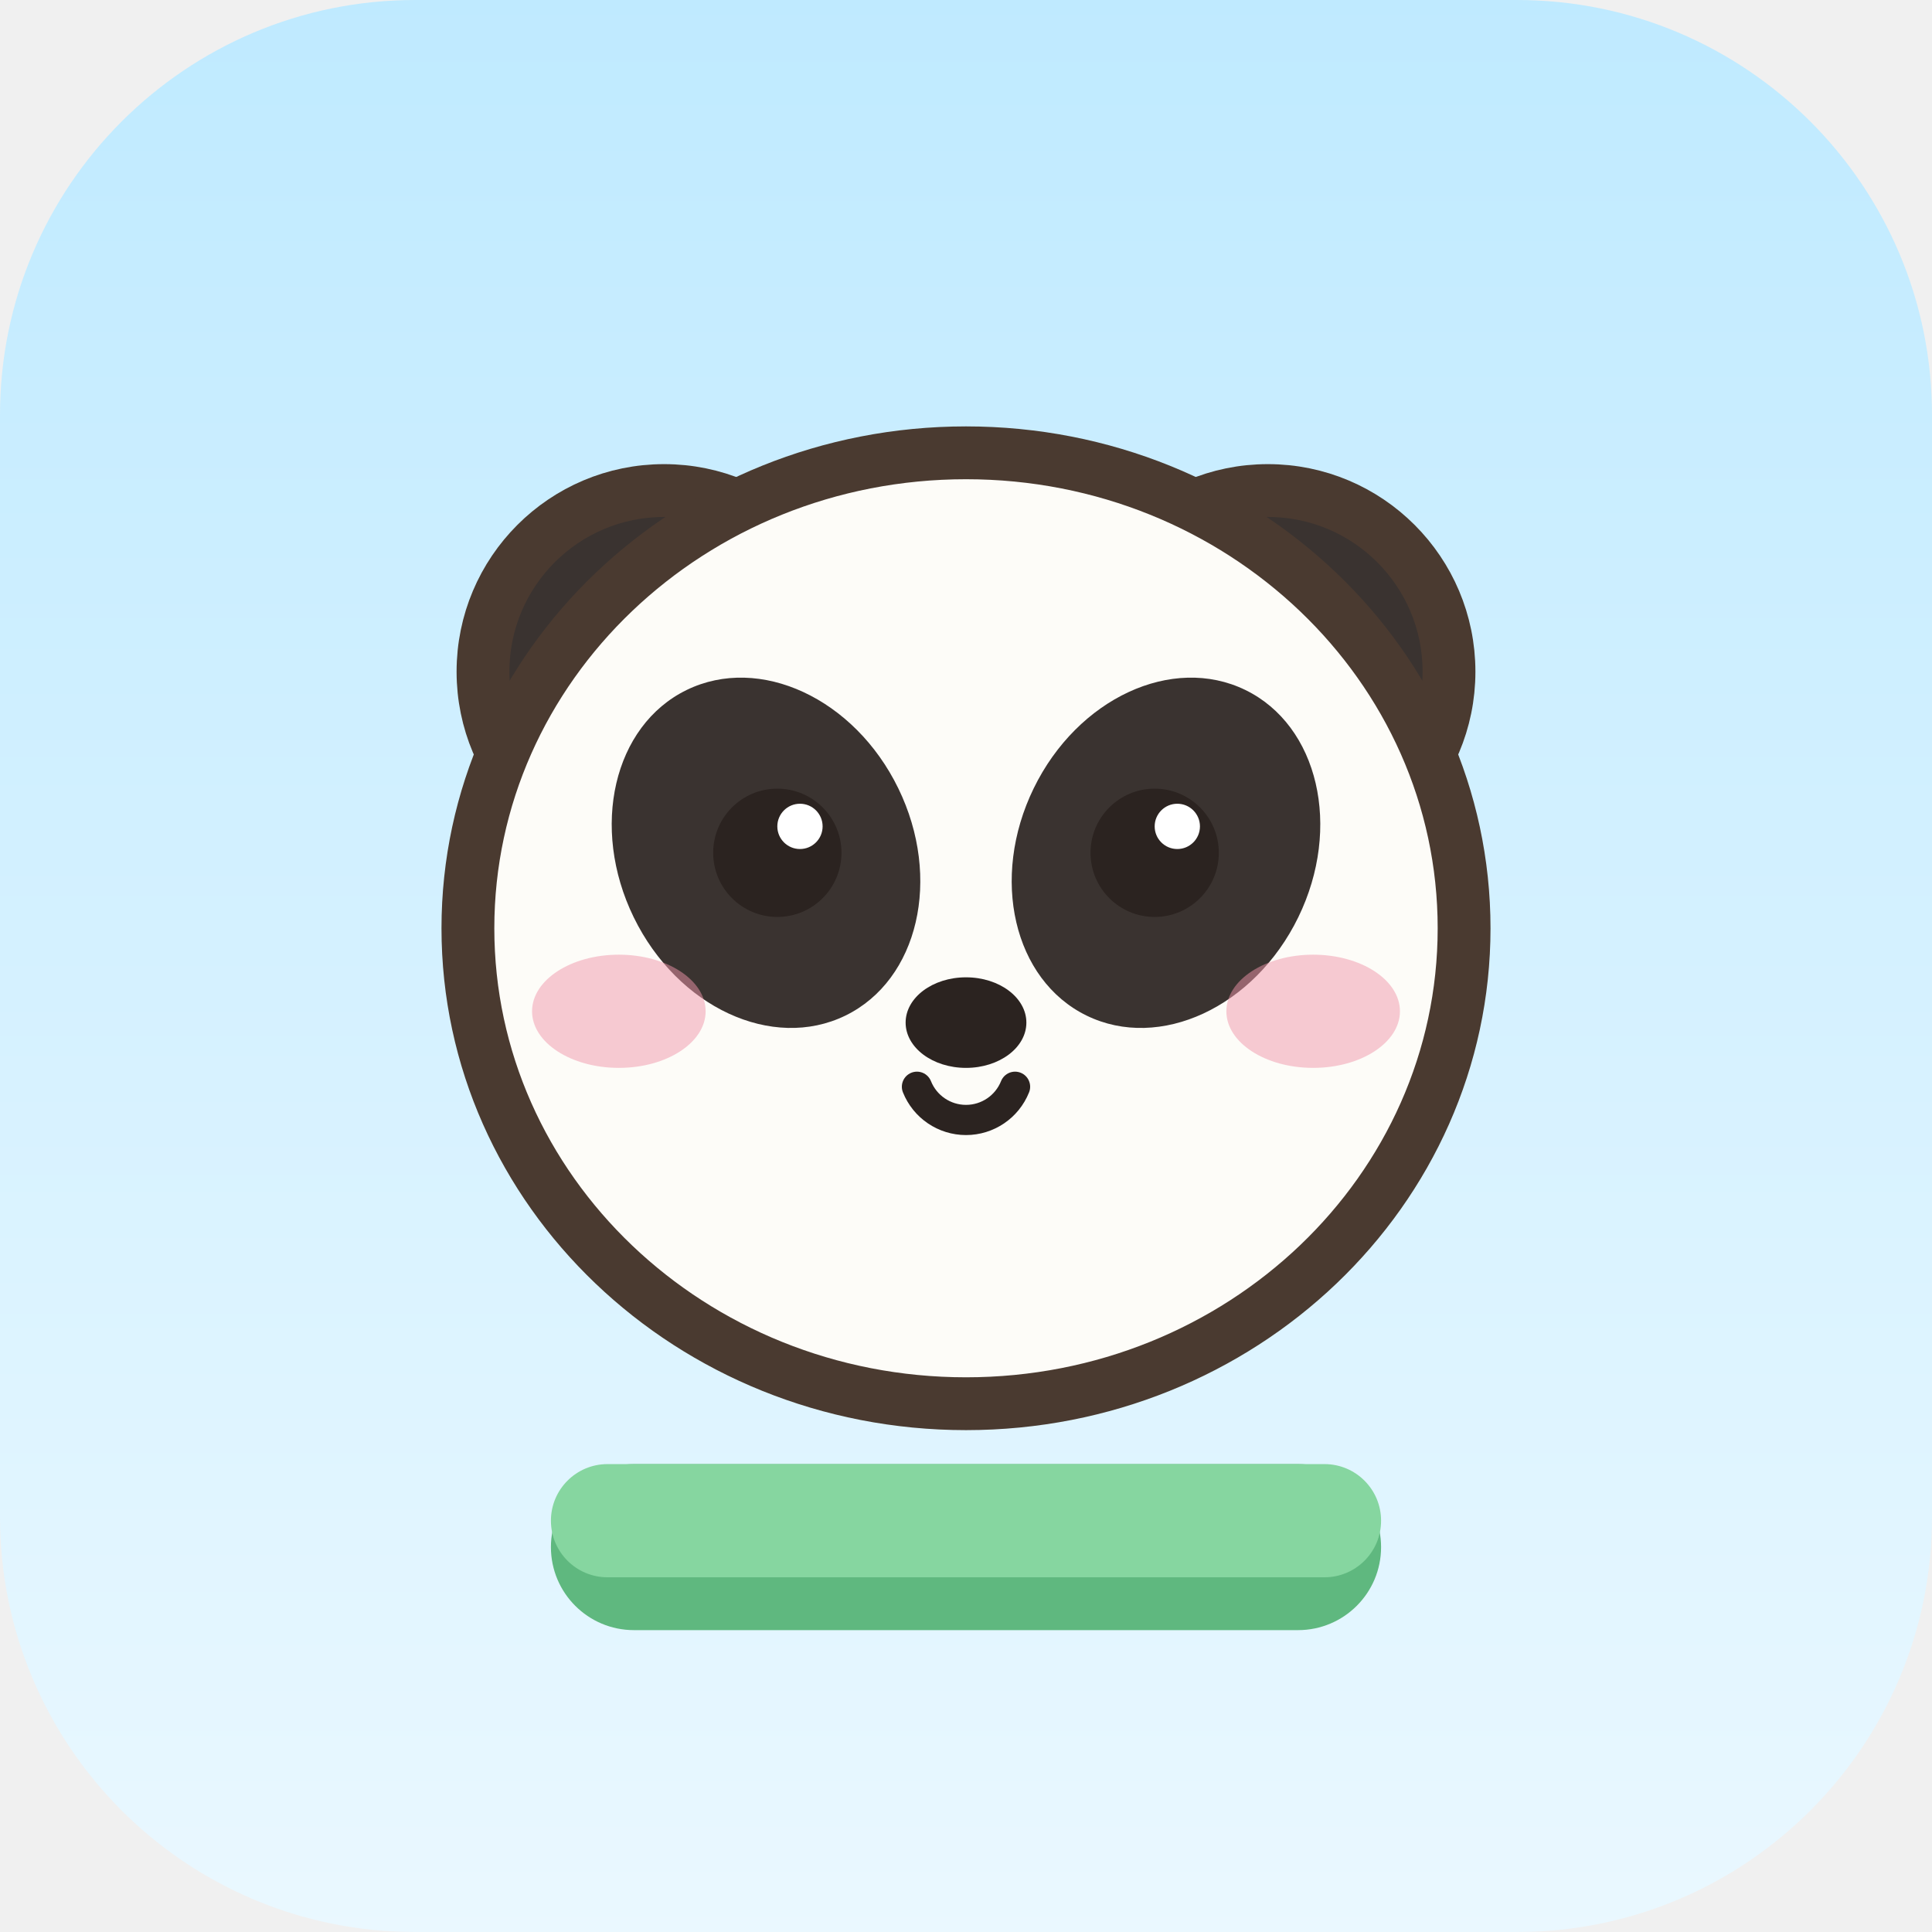
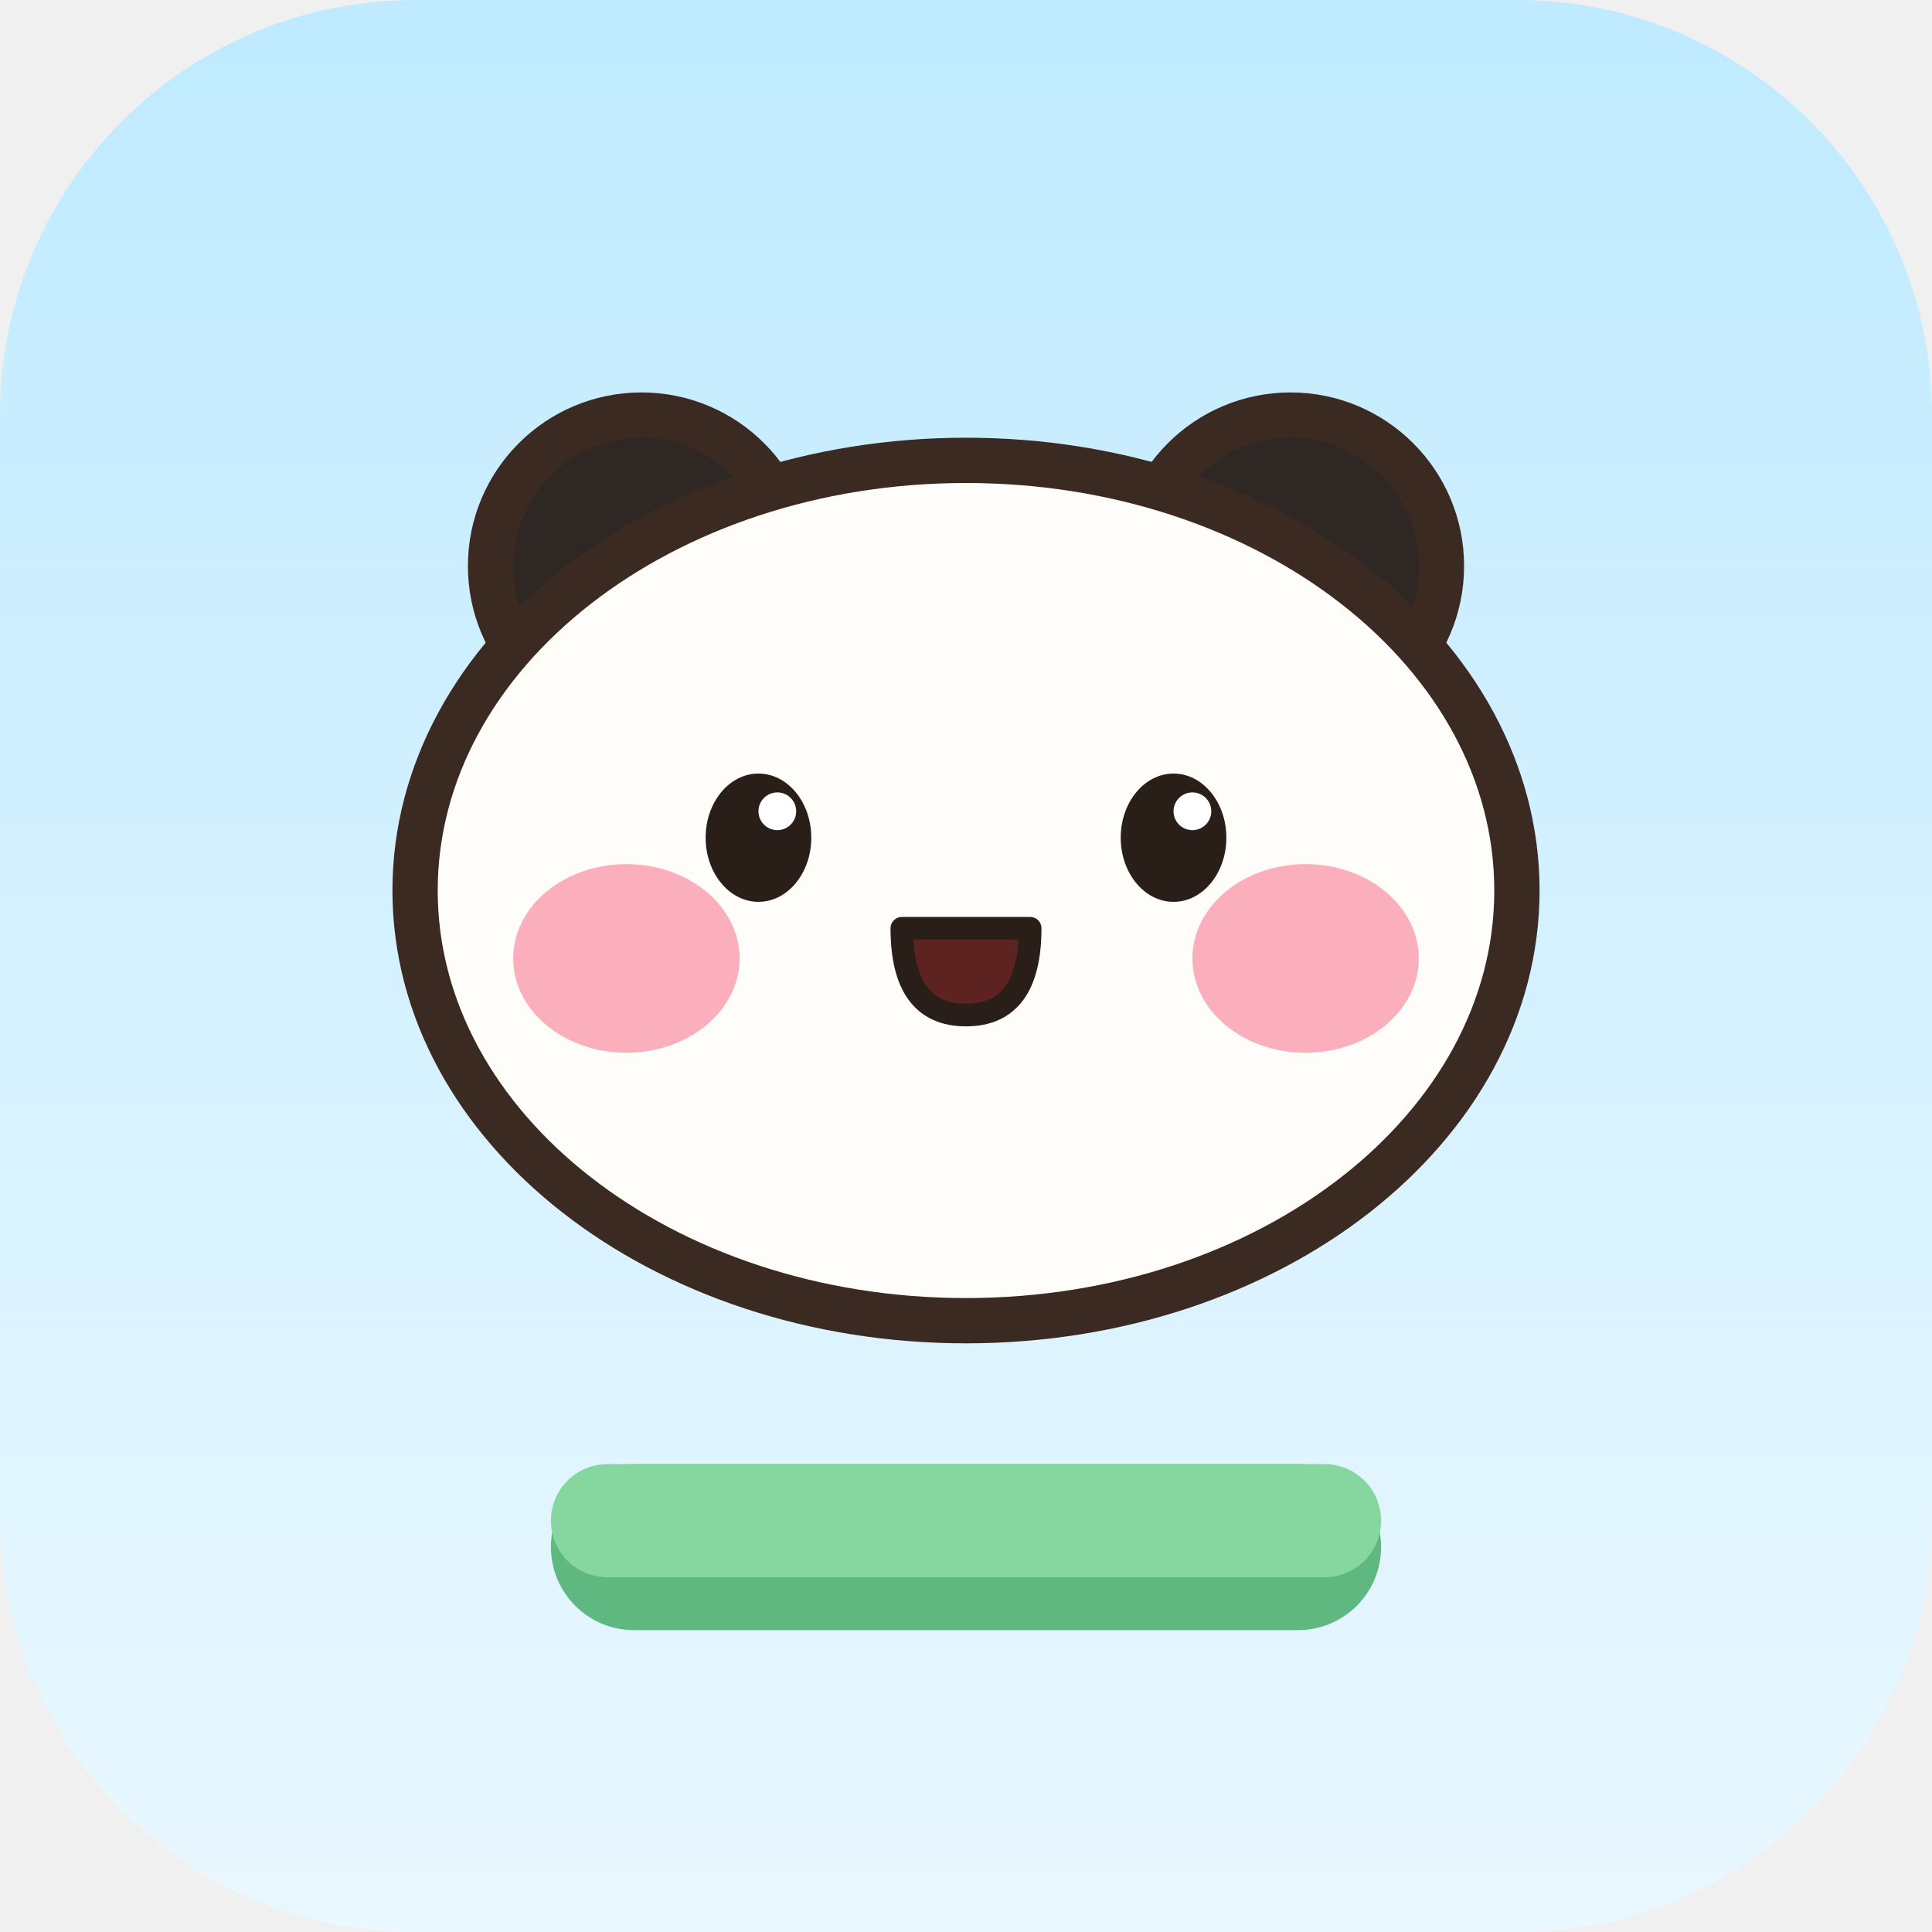
<svg xmlns="http://www.w3.org/2000/svg" viewBox="0 0 512 512" width="512" height="512">
  <defs>
    <linearGradient id="sky" x1="0" y1="0" x2="0" y2="1">
      <stop offset="0" stop-color="#bfeaff" />
      <stop offset="1" stop-color="#eaf8ff" />
    </linearGradient>
  </defs>
  <rect width="512" height="512" rx="110" fill="url(#sky)" />
  <rect x="146" y="388" width="220" height="44" rx="22" fill="#5fb87f" />
  <rect x="146" y="388" width="220" height="30" rx="15" fill="#86d6a0" />
-   <g stroke="#4a3a30" stroke-width="14" stroke-linejoin="round">
-     <circle cx="176" cy="178" r="48" fill="#3a3330" />
-     <circle cx="336" cy="178" r="48" fill="#3a3330" />
-     <ellipse cx="256" cy="246" rx="132" ry="126" fill="#fdfcf8" />
+   <g stroke="#3b2a22" stroke-width="12" stroke-linejoin="round">
+     <circle cx="170" cy="150" r="40" fill="#2f2724" />
+     <circle cx="342" cy="150" r="40" fill="#2f2724" />
+     <ellipse cx="256" cy="236" rx="146" ry="114" fill="#fffdf9" />
  </g>
-   <ellipse cx="203" cy="226" rx="39" ry="48" fill="#3a3330" transform="rotate(-26 203 226)" />
-   <ellipse cx="309" cy="226" rx="39" ry="48" fill="#3a3330" transform="rotate(26 309 226)" />
-   <circle cx="206" cy="226" r="17" fill="#2b2320" />
-   <circle cx="306" cy="226" r="17" fill="#2b2320" />
-   <circle cx="212" cy="219" r="6" fill="#fff" />
-   <circle cx="312" cy="219" r="6" fill="#fff" />
-   <ellipse cx="256" cy="271" rx="16" ry="12" fill="#2b2320" />
-   <path d="M243 288a14 14 0 0 0 26 0" fill="none" stroke="#2b2320" stroke-width="8" stroke-linecap="round" />
-   <ellipse cx="164" cy="268" rx="23" ry="15" fill="#f096aa" opacity=".5" />
-   <ellipse cx="348" cy="268" rx="23" ry="15" fill="#f096aa" opacity=".5" />
+   <ellipse cx="166" cy="254" rx="30" ry="25" fill="#fa96aa" opacity=".75" />
+   <ellipse cx="346" cy="254" rx="30" ry="25" fill="#fa96aa" opacity=".75" />
+   <ellipse cx="201" cy="222" rx="14" ry="17" fill="#2a1e19" />
+   <ellipse cx="311" cy="222" rx="14" ry="17" fill="#2a1e19" />
+   <circle cx="206" cy="215" r="5" fill="#fff" />
+   <circle cx="316" cy="215" r="5" fill="#fff" />
+   <path d="M239 246h34q0 23-17 23t-17-23z" fill="#5c2320" stroke="#2a1e19" stroke-width="6" stroke-linejoin="round" />
</svg>
